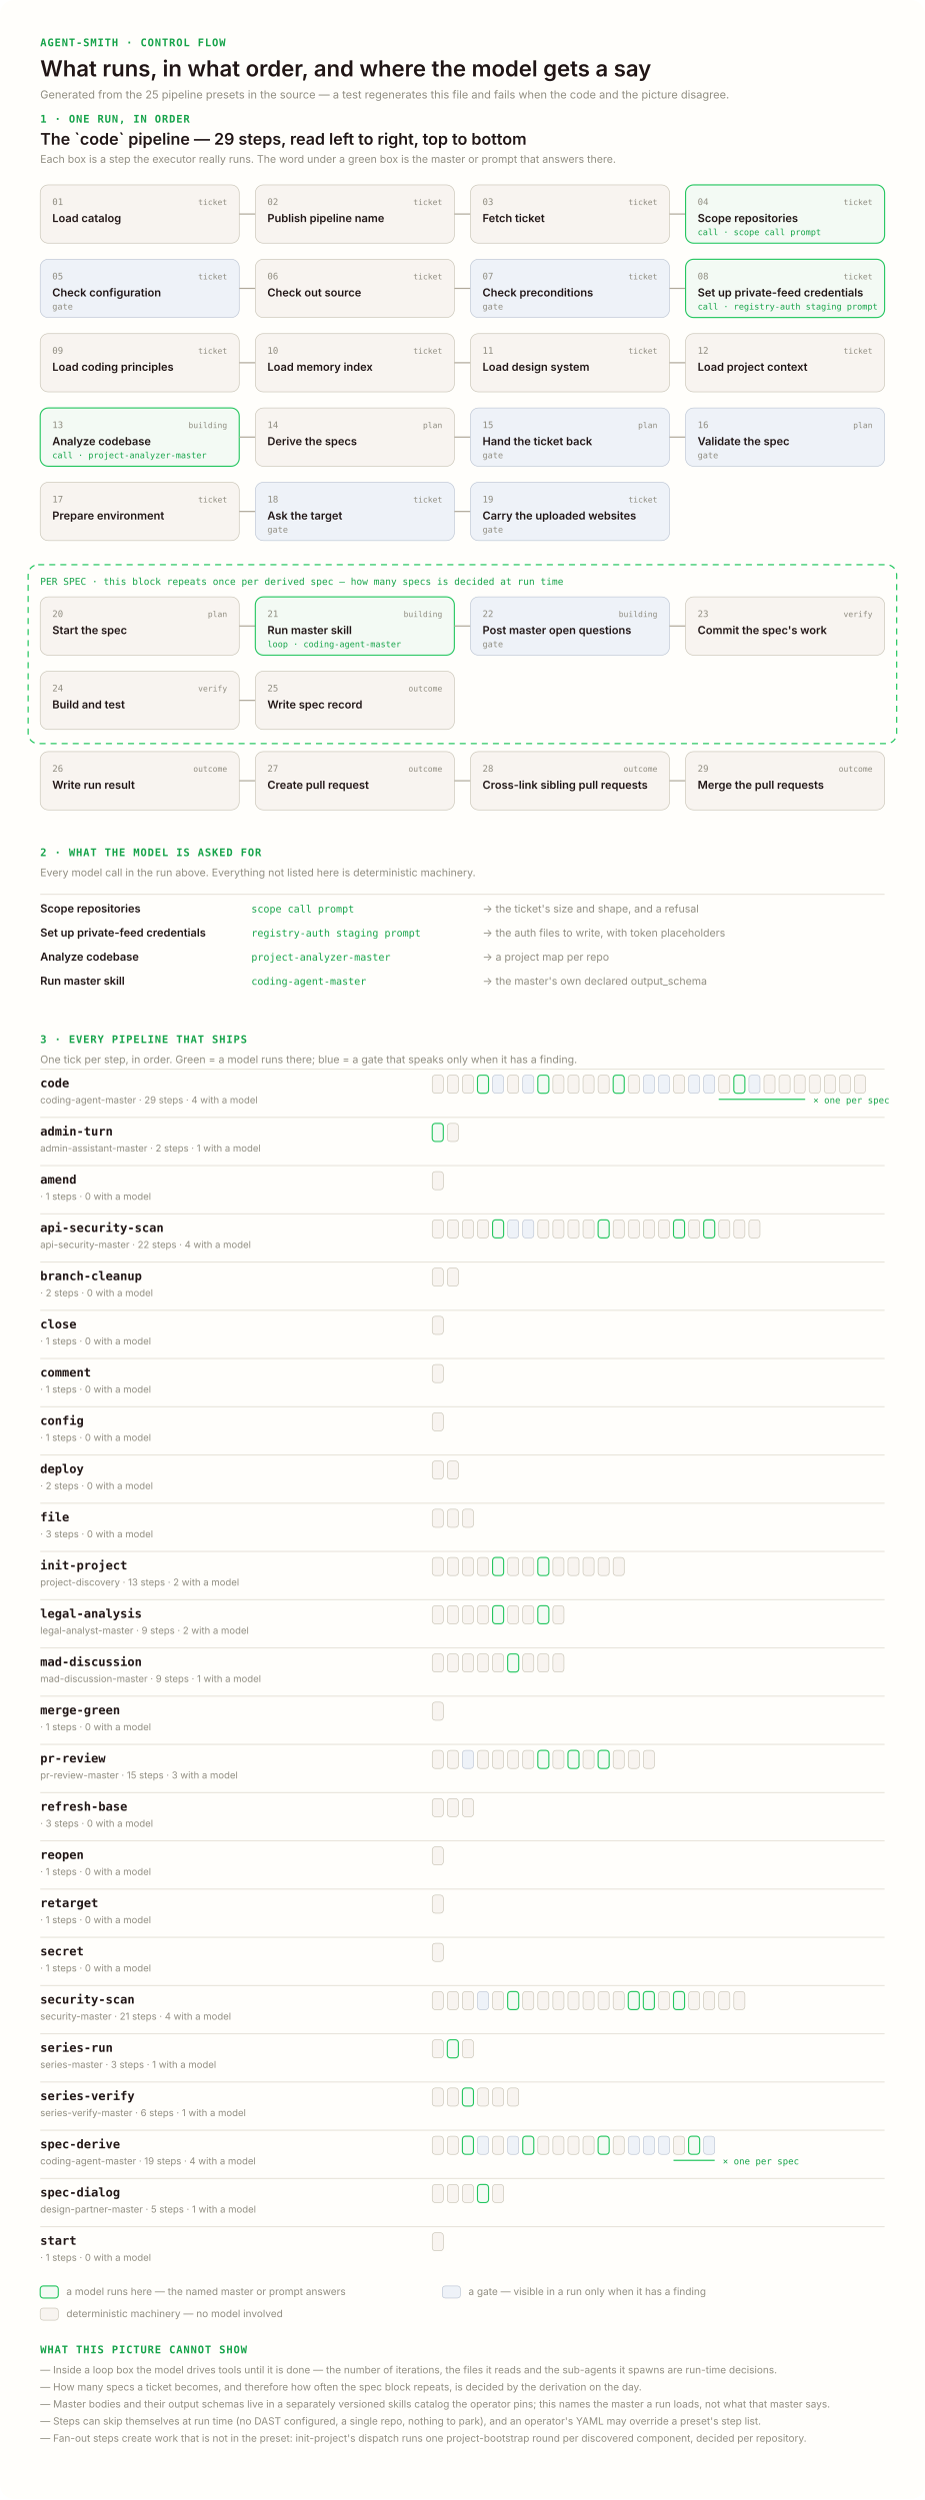
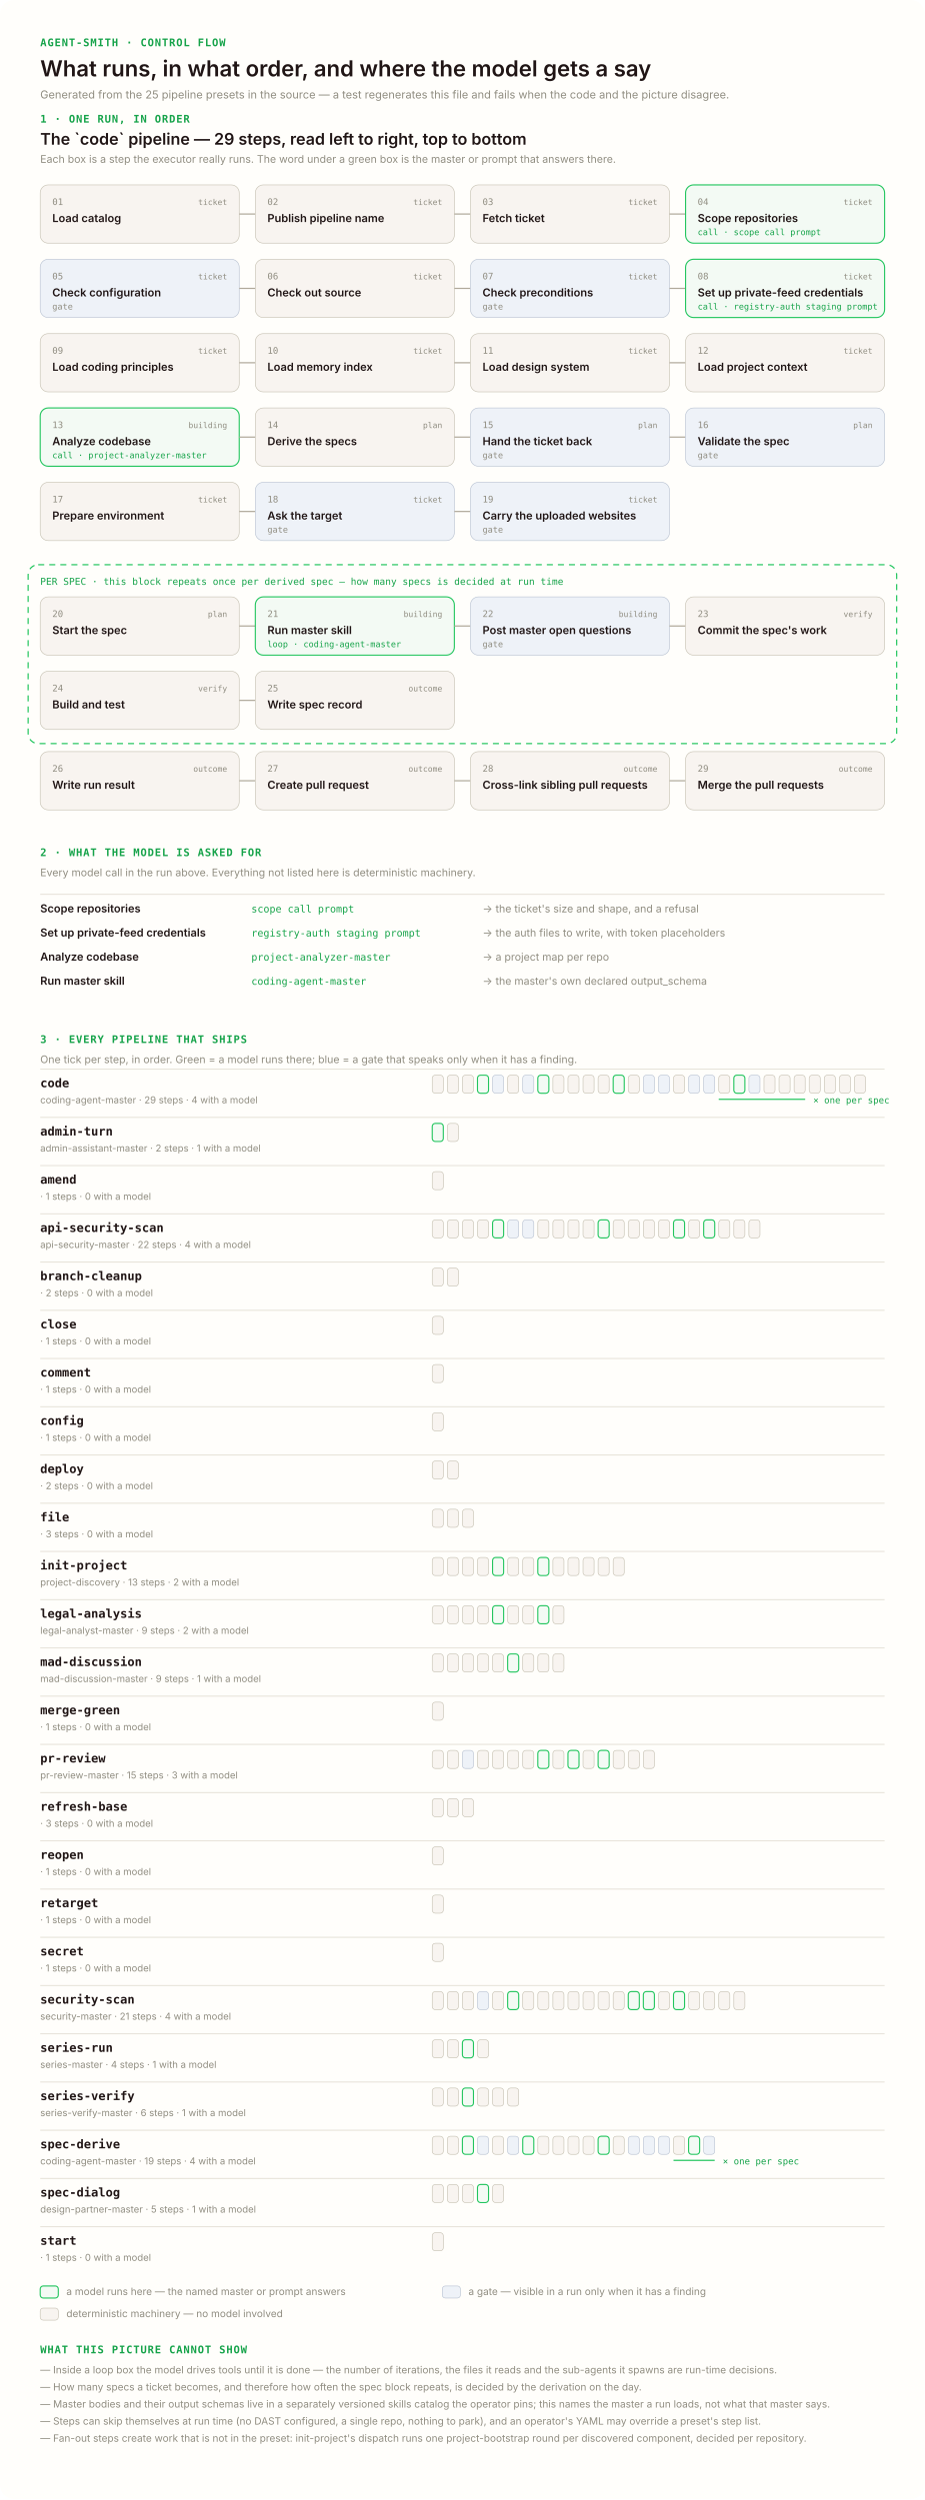
<svg xmlns="http://www.w3.org/2000/svg" viewBox="0 0 920 2487" role="img" aria-labelledby="cf-title cf-desc">
  <style>
    .cf-bg        { fill: #fffefb; }
    .cf-surface   { fill: #f8f4f0; stroke: #c5c0b1; stroke-width: 0.6; }
    .cf-gate      { fill: #eef2f8; stroke: #b7c1d1; stroke-width: 0.6; }
    .cf-model     { fill: #f3faf4; stroke: #22c55e; stroke-width: 1.1; }
    .cf-block     { fill: none;    stroke: #22c55e; stroke-width: 1.2; stroke-dasharray: 6 5; }
    .cf-blockline { stroke: #22c55e; stroke-width: 1.2; }
    .cf-flow      { stroke: #b0a99a; stroke-width: 1.2; }
    .cf-rule      { stroke: #e6e2d8; stroke-width: 1; }
    .cf-text      { fill: #201515; font-family: 'Inter', system-ui, sans-serif; }
    .cf-mute      { fill: #8f8c80; font-family: 'Inter', system-ui, sans-serif; }
    .cf-mono      { fill: #201515; font-family: 'IBM Plex Mono', ui-monospace, monospace; }
    .cf-mono-mute { fill: #8f8c80; font-family: 'IBM Plex Mono', ui-monospace, monospace; }
    .cf-accent    { fill: #16a34a; font-family: 'IBM Plex Mono', ui-monospace, monospace; }
    .cf-tag       { fill: #16a34a; font-family: 'IBM Plex Mono', ui-monospace, monospace; letter-spacing: 0.8px; }
  </style>
  <rect width="920" height="2487" rx="14" class="cf-bg" />
  <text x="40" y="46" class="cf-tag" font-size="10.5" font-weight="600" text-anchor="start">AGENT-SMITH · CONTROL FLOW</text>
  <text x="40" y="76" class="cf-text" font-size="22" font-weight="600" text-anchor="start">What runs, in what order, and where the model gets a say</text>
  <text x="40" y="98" class="cf-mute" font-size="11" font-weight="400" text-anchor="start">Generated from the 25 pipeline presets in the source — a test regenerates this file and fails when the code and the picture disagree.</text>
  <text x="40" y="122" class="cf-tag" font-size="10.5" font-weight="600" text-anchor="start">1 · ONE RUN, IN ORDER</text>
  <text x="40" y="144" class="cf-text" font-size="16" font-weight="600" text-anchor="start">The `code` pipeline — 29 steps, read left to right, top to bottom</text>
  <text x="40" y="162" class="cf-mute" font-size="10.5" font-weight="400" text-anchor="start">Each box is a step the executor really runs. The word under a green box is the master or prompt that answers there.</text>
  <rect x="40" y="184" width="198" height="58" rx="8" class="cf-surface" />
  <text x="52" y="204" class="cf-mono-mute" font-size="9" font-weight="400" text-anchor="start">01</text>
  <text x="226" y="204" class="cf-mono-mute" font-size="8" font-weight="400" text-anchor="end">ticket</text>
  <text x="52" y="221" class="cf-text" font-size="11" font-weight="600" text-anchor="start">Load catalog</text>
  <line x1="238" y1="213" x2="254" y2="213" class="cf-flow" />
  <rect x="254" y="184" width="198" height="58" rx="8" class="cf-surface" />
  <text x="266" y="204" class="cf-mono-mute" font-size="9" font-weight="400" text-anchor="start">02</text>
  <text x="440" y="204" class="cf-mono-mute" font-size="8" font-weight="400" text-anchor="end">ticket</text>
  <text x="266" y="221" class="cf-text" font-size="11" font-weight="600" text-anchor="start">Publish pipeline name</text>
  <line x1="452" y1="213" x2="468" y2="213" class="cf-flow" />
  <rect x="468" y="184" width="198" height="58" rx="8" class="cf-surface" />
  <text x="480" y="204" class="cf-mono-mute" font-size="9" font-weight="400" text-anchor="start">03</text>
  <text x="654" y="204" class="cf-mono-mute" font-size="8" font-weight="400" text-anchor="end">ticket</text>
  <text x="480" y="221" class="cf-text" font-size="11" font-weight="600" text-anchor="start">Fetch ticket</text>
  <line x1="666" y1="213" x2="682" y2="213" class="cf-flow" />
  <rect x="682" y="184" width="198" height="58" rx="8" class="cf-model" />
  <text x="694" y="204" class="cf-mono-mute" font-size="9" font-weight="400" text-anchor="start">04</text>
  <text x="868" y="204" class="cf-mono-mute" font-size="8" font-weight="400" text-anchor="end">ticket</text>
  <text x="694" y="221" class="cf-text" font-size="11" font-weight="600" text-anchor="start">Scope repositories</text>
  <text x="694" y="234" class="cf-accent" font-size="8.5" font-weight="400" text-anchor="start">call · scope call prompt</text>
  <rect x="40" y="258" width="198" height="58" rx="8" class="cf-gate" />
  <text x="52" y="278" class="cf-mono-mute" font-size="9" font-weight="400" text-anchor="start">05</text>
  <text x="226" y="278" class="cf-mono-mute" font-size="8" font-weight="400" text-anchor="end">ticket</text>
  <text x="52" y="295" class="cf-text" font-size="11" font-weight="600" text-anchor="start">Check configuration</text>
  <text x="52" y="308" class="cf-mono-mute" font-size="8.5" font-weight="400" text-anchor="start">gate</text>
  <line x1="238" y1="287" x2="254" y2="287" class="cf-flow" />
  <rect x="254" y="258" width="198" height="58" rx="8" class="cf-surface" />
  <text x="266" y="278" class="cf-mono-mute" font-size="9" font-weight="400" text-anchor="start">06</text>
  <text x="440" y="278" class="cf-mono-mute" font-size="8" font-weight="400" text-anchor="end">ticket</text>
  <text x="266" y="295" class="cf-text" font-size="11" font-weight="600" text-anchor="start">Check out source</text>
  <line x1="452" y1="287" x2="468" y2="287" class="cf-flow" />
  <rect x="468" y="258" width="198" height="58" rx="8" class="cf-gate" />
  <text x="480" y="278" class="cf-mono-mute" font-size="9" font-weight="400" text-anchor="start">07</text>
  <text x="654" y="278" class="cf-mono-mute" font-size="8" font-weight="400" text-anchor="end">ticket</text>
  <text x="480" y="295" class="cf-text" font-size="11" font-weight="600" text-anchor="start">Check preconditions</text>
  <text x="480" y="308" class="cf-mono-mute" font-size="8.5" font-weight="400" text-anchor="start">gate</text>
  <line x1="666" y1="287" x2="682" y2="287" class="cf-flow" />
  <rect x="682" y="258" width="198" height="58" rx="8" class="cf-model" />
  <text x="694" y="278" class="cf-mono-mute" font-size="9" font-weight="400" text-anchor="start">08</text>
  <text x="868" y="278" class="cf-mono-mute" font-size="8" font-weight="400" text-anchor="end">ticket</text>
  <text x="694" y="295" class="cf-text" font-size="11" font-weight="600" text-anchor="start">Set up private-feed credentials</text>
  <text x="694" y="308" class="cf-accent" font-size="8.5" font-weight="400" text-anchor="start">call · registry-auth staging prompt</text>
  <rect x="40" y="332" width="198" height="58" rx="8" class="cf-surface" />
  <text x="52" y="352" class="cf-mono-mute" font-size="9" font-weight="400" text-anchor="start">09</text>
  <text x="226" y="352" class="cf-mono-mute" font-size="8" font-weight="400" text-anchor="end">ticket</text>
  <text x="52" y="369" class="cf-text" font-size="11" font-weight="600" text-anchor="start">Load coding principles</text>
  <line x1="238" y1="361" x2="254" y2="361" class="cf-flow" />
  <rect x="254" y="332" width="198" height="58" rx="8" class="cf-surface" />
  <text x="266" y="352" class="cf-mono-mute" font-size="9" font-weight="400" text-anchor="start">10</text>
  <text x="440" y="352" class="cf-mono-mute" font-size="8" font-weight="400" text-anchor="end">ticket</text>
  <text x="266" y="369" class="cf-text" font-size="11" font-weight="600" text-anchor="start">Load memory index</text>
  <line x1="452" y1="361" x2="468" y2="361" class="cf-flow" />
  <rect x="468" y="332" width="198" height="58" rx="8" class="cf-surface" />
  <text x="480" y="352" class="cf-mono-mute" font-size="9" font-weight="400" text-anchor="start">11</text>
  <text x="654" y="352" class="cf-mono-mute" font-size="8" font-weight="400" text-anchor="end">ticket</text>
  <text x="480" y="369" class="cf-text" font-size="11" font-weight="600" text-anchor="start">Load design system</text>
  <line x1="666" y1="361" x2="682" y2="361" class="cf-flow" />
  <rect x="682" y="332" width="198" height="58" rx="8" class="cf-surface" />
  <text x="694" y="352" class="cf-mono-mute" font-size="9" font-weight="400" text-anchor="start">12</text>
  <text x="868" y="352" class="cf-mono-mute" font-size="8" font-weight="400" text-anchor="end">ticket</text>
  <text x="694" y="369" class="cf-text" font-size="11" font-weight="600" text-anchor="start">Load project context</text>
  <rect x="40" y="406" width="198" height="58" rx="8" class="cf-model" />
  <text x="52" y="426" class="cf-mono-mute" font-size="9" font-weight="400" text-anchor="start">13</text>
  <text x="226" y="426" class="cf-mono-mute" font-size="8" font-weight="400" text-anchor="end">building</text>
  <text x="52" y="443" class="cf-text" font-size="11" font-weight="600" text-anchor="start">Analyze codebase</text>
  <text x="52" y="456" class="cf-accent" font-size="8.5" font-weight="400" text-anchor="start">call · project-analyzer-master</text>
  <line x1="238" y1="435" x2="254" y2="435" class="cf-flow" />
  <rect x="254" y="406" width="198" height="58" rx="8" class="cf-surface" />
  <text x="266" y="426" class="cf-mono-mute" font-size="9" font-weight="400" text-anchor="start">14</text>
  <text x="440" y="426" class="cf-mono-mute" font-size="8" font-weight="400" text-anchor="end">plan</text>
  <text x="266" y="443" class="cf-text" font-size="11" font-weight="600" text-anchor="start">Derive the specs</text>
  <line x1="452" y1="435" x2="468" y2="435" class="cf-flow" />
  <rect x="468" y="406" width="198" height="58" rx="8" class="cf-gate" />
  <text x="480" y="426" class="cf-mono-mute" font-size="9" font-weight="400" text-anchor="start">15</text>
  <text x="654" y="426" class="cf-mono-mute" font-size="8" font-weight="400" text-anchor="end">plan</text>
  <text x="480" y="443" class="cf-text" font-size="11" font-weight="600" text-anchor="start">Hand the ticket back</text>
  <text x="480" y="456" class="cf-mono-mute" font-size="8.5" font-weight="400" text-anchor="start">gate</text>
  <line x1="666" y1="435" x2="682" y2="435" class="cf-flow" />
  <rect x="682" y="406" width="198" height="58" rx="8" class="cf-gate" />
  <text x="694" y="426" class="cf-mono-mute" font-size="9" font-weight="400" text-anchor="start">16</text>
  <text x="868" y="426" class="cf-mono-mute" font-size="8" font-weight="400" text-anchor="end">plan</text>
  <text x="694" y="443" class="cf-text" font-size="11" font-weight="600" text-anchor="start">Validate the spec</text>
  <text x="694" y="456" class="cf-mono-mute" font-size="8.5" font-weight="400" text-anchor="start">gate</text>
  <rect x="40" y="480" width="198" height="58" rx="8" class="cf-surface" />
  <text x="52" y="500" class="cf-mono-mute" font-size="9" font-weight="400" text-anchor="start">17</text>
  <text x="226" y="500" class="cf-mono-mute" font-size="8" font-weight="400" text-anchor="end">ticket</text>
  <text x="52" y="517" class="cf-text" font-size="11" font-weight="600" text-anchor="start">Prepare environment</text>
  <line x1="238" y1="509" x2="254" y2="509" class="cf-flow" />
  <rect x="254" y="480" width="198" height="58" rx="8" class="cf-gate" />
  <text x="266" y="500" class="cf-mono-mute" font-size="9" font-weight="400" text-anchor="start">18</text>
  <text x="440" y="500" class="cf-mono-mute" font-size="8" font-weight="400" text-anchor="end">ticket</text>
  <text x="266" y="517" class="cf-text" font-size="11" font-weight="600" text-anchor="start">Ask the target</text>
  <text x="266" y="530" class="cf-mono-mute" font-size="8.5" font-weight="400" text-anchor="start">gate</text>
  <line x1="452" y1="509" x2="468" y2="509" class="cf-flow" />
  <rect x="468" y="480" width="198" height="58" rx="8" class="cf-gate" />
  <text x="480" y="500" class="cf-mono-mute" font-size="9" font-weight="400" text-anchor="start">19</text>
  <text x="654" y="500" class="cf-mono-mute" font-size="8" font-weight="400" text-anchor="end">ticket</text>
  <text x="480" y="517" class="cf-text" font-size="11" font-weight="600" text-anchor="start">Carry the uploaded websites</text>
  <text x="480" y="530" class="cf-mono-mute" font-size="8.5" font-weight="400" text-anchor="start">gate</text>
  <rect x="28" y="562" width="864" height="178" rx="10" class="cf-block" />
  <text x="40" y="582" class="cf-accent" font-size="9.5" font-weight="400" text-anchor="start">PER SPEC · this block repeats once per derived spec — how many specs is decided at run time</text>
  <rect x="40" y="594" width="198" height="58" rx="8" class="cf-surface" />
  <text x="52" y="614" class="cf-mono-mute" font-size="9" font-weight="400" text-anchor="start">20</text>
  <text x="226" y="614" class="cf-mono-mute" font-size="8" font-weight="400" text-anchor="end">plan</text>
  <text x="52" y="631" class="cf-text" font-size="11" font-weight="600" text-anchor="start">Start the spec</text>
  <line x1="238" y1="623" x2="254" y2="623" class="cf-flow" />
  <rect x="254" y="594" width="198" height="58" rx="8" class="cf-model" />
  <text x="266" y="614" class="cf-mono-mute" font-size="9" font-weight="400" text-anchor="start">21</text>
  <text x="440" y="614" class="cf-mono-mute" font-size="8" font-weight="400" text-anchor="end">building</text>
  <text x="266" y="631" class="cf-text" font-size="11" font-weight="600" text-anchor="start">Run master skill</text>
  <text x="266" y="644" class="cf-accent" font-size="8.5" font-weight="400" text-anchor="start">loop · coding-agent-master</text>
  <line x1="452" y1="623" x2="468" y2="623" class="cf-flow" />
  <rect x="468" y="594" width="198" height="58" rx="8" class="cf-gate" />
  <text x="480" y="614" class="cf-mono-mute" font-size="9" font-weight="400" text-anchor="start">22</text>
  <text x="654" y="614" class="cf-mono-mute" font-size="8" font-weight="400" text-anchor="end">building</text>
  <text x="480" y="631" class="cf-text" font-size="11" font-weight="600" text-anchor="start">Post master open questions</text>
  <text x="480" y="644" class="cf-mono-mute" font-size="8.5" font-weight="400" text-anchor="start">gate</text>
  <line x1="666" y1="623" x2="682" y2="623" class="cf-flow" />
  <rect x="682" y="594" width="198" height="58" rx="8" class="cf-surface" />
  <text x="694" y="614" class="cf-mono-mute" font-size="9" font-weight="400" text-anchor="start">23</text>
  <text x="868" y="614" class="cf-mono-mute" font-size="8" font-weight="400" text-anchor="end">verify</text>
  <text x="694" y="631" class="cf-text" font-size="11" font-weight="600" text-anchor="start">Commit the spec's work</text>
  <rect x="40" y="668" width="198" height="58" rx="8" class="cf-surface" />
  <text x="52" y="688" class="cf-mono-mute" font-size="9" font-weight="400" text-anchor="start">24</text>
  <text x="226" y="688" class="cf-mono-mute" font-size="8" font-weight="400" text-anchor="end">verify</text>
  <text x="52" y="705" class="cf-text" font-size="11" font-weight="600" text-anchor="start">Build and test</text>
  <line x1="238" y1="697" x2="254" y2="697" class="cf-flow" />
  <rect x="254" y="668" width="198" height="58" rx="8" class="cf-surface" />
  <text x="266" y="688" class="cf-mono-mute" font-size="9" font-weight="400" text-anchor="start">25</text>
  <text x="440" y="688" class="cf-mono-mute" font-size="8" font-weight="400" text-anchor="end">outcome</text>
  <text x="266" y="705" class="cf-text" font-size="11" font-weight="600" text-anchor="start">Write spec record</text>
  <rect x="40" y="748" width="198" height="58" rx="8" class="cf-surface" />
  <text x="52" y="768" class="cf-mono-mute" font-size="9" font-weight="400" text-anchor="start">26</text>
  <text x="226" y="768" class="cf-mono-mute" font-size="8" font-weight="400" text-anchor="end">outcome</text>
  <text x="52" y="785" class="cf-text" font-size="11" font-weight="600" text-anchor="start">Write run result</text>
  <line x1="238" y1="777" x2="254" y2="777" class="cf-flow" />
  <rect x="254" y="748" width="198" height="58" rx="8" class="cf-surface" />
  <text x="266" y="768" class="cf-mono-mute" font-size="9" font-weight="400" text-anchor="start">27</text>
  <text x="440" y="768" class="cf-mono-mute" font-size="8" font-weight="400" text-anchor="end">outcome</text>
  <text x="266" y="785" class="cf-text" font-size="11" font-weight="600" text-anchor="start">Create pull request</text>
  <line x1="452" y1="777" x2="468" y2="777" class="cf-flow" />
  <rect x="468" y="748" width="198" height="58" rx="8" class="cf-surface" />
  <text x="480" y="768" class="cf-mono-mute" font-size="9" font-weight="400" text-anchor="start">28</text>
  <text x="654" y="768" class="cf-mono-mute" font-size="8" font-weight="400" text-anchor="end">outcome</text>
  <text x="480" y="785" class="cf-text" font-size="11" font-weight="600" text-anchor="start">Cross-link sibling pull requests</text>
  <line x1="666" y1="777" x2="682" y2="777" class="cf-flow" />
  <rect x="682" y="748" width="198" height="58" rx="8" class="cf-surface" />
  <text x="694" y="768" class="cf-mono-mute" font-size="9" font-weight="400" text-anchor="start">29</text>
  <text x="868" y="768" class="cf-mono-mute" font-size="8" font-weight="400" text-anchor="end">outcome</text>
  <text x="694" y="785" class="cf-text" font-size="11" font-weight="600" text-anchor="start">Merge the pull requests</text>
  <text x="40" y="852" class="cf-tag" font-size="10.5" font-weight="600" text-anchor="start">2 · WHAT THE MODEL IS ASKED FOR</text>
  <text x="40" y="872" class="cf-mute" font-size="10.5" font-weight="400" text-anchor="start">Every model call in the run above. Everything not listed here is deterministic machinery.</text>
  <line x1="40" y1="890" x2="880" y2="890" class="cf-rule" />
  <text x="40" y="908" class="cf-text" font-size="11" font-weight="600" text-anchor="start">Scope repositories</text>
  <text x="250" y="908" class="cf-accent" font-size="10" font-weight="400" text-anchor="start">scope call prompt</text>
  <text x="480" y="908" class="cf-mute" font-size="10.5" font-weight="400" text-anchor="start">→ the ticket's size and shape, and a refusal</text>
  <text x="40" y="932" class="cf-text" font-size="11" font-weight="600" text-anchor="start">Set up private-feed credentials</text>
  <text x="250" y="932" class="cf-accent" font-size="10" font-weight="400" text-anchor="start">registry-auth staging prompt</text>
  <text x="480" y="932" class="cf-mute" font-size="10.5" font-weight="400" text-anchor="start">→ the auth files to write, with token placeholders</text>
  <text x="40" y="956" class="cf-text" font-size="11" font-weight="600" text-anchor="start">Analyze codebase</text>
  <text x="250" y="956" class="cf-accent" font-size="10" font-weight="400" text-anchor="start">project-analyzer-master</text>
  <text x="480" y="956" class="cf-mute" font-size="10.5" font-weight="400" text-anchor="start">→ a project map per repo</text>
  <text x="40" y="980" class="cf-text" font-size="11" font-weight="600" text-anchor="start">Run master skill</text>
  <text x="250" y="980" class="cf-accent" font-size="10" font-weight="400" text-anchor="start">coding-agent-master</text>
  <text x="480" y="980" class="cf-mute" font-size="10.5" font-weight="400" text-anchor="start">→ the master's own declared output_schema</text>
  <text x="40" y="1038" class="cf-tag" font-size="10.5" font-weight="600" text-anchor="start">3 · EVERY PIPELINE THAT SHIPS</text>
  <text x="40" y="1058" class="cf-mute" font-size="10.5" font-weight="400" text-anchor="start">One tick per step, in order. Green = a model runs there; blue = a gate that speaks only when it has a finding.</text>
  <line x1="40" y1="1064" x2="880" y2="1064" class="cf-rule" />
  <text x="40" y="1082" class="cf-mono" font-size="12" font-weight="600" text-anchor="start">code</text>
  <text x="40" y="1098" class="cf-mute" font-size="9.5" font-weight="400" text-anchor="start">coding-agent-master · 29 steps · 4 with a model</text>
  <rect x="430" y="1070" width="11" height="18" rx="3" class="cf-surface" />
  <rect x="445" y="1070" width="11" height="18" rx="3" class="cf-surface" />
  <rect x="460" y="1070" width="11" height="18" rx="3" class="cf-surface" />
  <rect x="475" y="1070" width="11" height="18" rx="3" class="cf-model" />
  <rect x="490" y="1070" width="11" height="18" rx="3" class="cf-gate" />
  <rect x="505" y="1070" width="11" height="18" rx="3" class="cf-surface" />
  <rect x="520" y="1070" width="11" height="18" rx="3" class="cf-gate" />
  <rect x="535" y="1070" width="11" height="18" rx="3" class="cf-model" />
  <rect x="550" y="1070" width="11" height="18" rx="3" class="cf-surface" />
  <rect x="565" y="1070" width="11" height="18" rx="3" class="cf-surface" />
  <rect x="580" y="1070" width="11" height="18" rx="3" class="cf-surface" />
  <rect x="595" y="1070" width="11" height="18" rx="3" class="cf-surface" />
  <rect x="610" y="1070" width="11" height="18" rx="3" class="cf-model" />
  <rect x="625" y="1070" width="11" height="18" rx="3" class="cf-surface" />
  <rect x="640" y="1070" width="11" height="18" rx="3" class="cf-gate" />
  <rect x="655" y="1070" width="11" height="18" rx="3" class="cf-gate" />
  <rect x="670" y="1070" width="11" height="18" rx="3" class="cf-surface" />
  <rect x="685" y="1070" width="11" height="18" rx="3" class="cf-gate" />
  <rect x="700" y="1070" width="11" height="18" rx="3" class="cf-gate" />
  <rect x="715" y="1070" width="11" height="18" rx="3" class="cf-surface" />
  <rect x="730" y="1070" width="11" height="18" rx="3" class="cf-model" />
  <rect x="745" y="1070" width="11" height="18" rx="3" class="cf-gate" />
  <rect x="760" y="1070" width="11" height="18" rx="3" class="cf-surface" />
  <rect x="775" y="1070" width="11" height="18" rx="3" class="cf-surface" />
  <rect x="790" y="1070" width="11" height="18" rx="3" class="cf-surface" />
  <rect x="805" y="1070" width="11" height="18" rx="3" class="cf-surface" />
  <rect x="820" y="1070" width="11" height="18" rx="3" class="cf-surface" />
  <rect x="835" y="1070" width="11" height="18" rx="3" class="cf-surface" />
  <rect x="850" y="1070" width="11" height="18" rx="3" class="cf-surface" />
  <line x1="715" y1="1094" x2="801" y2="1094" class="cf-blockline" />
  <text x="809" y="1098" class="cf-accent" font-size="9" font-weight="400" text-anchor="start">× one per spec</text>
  <line x1="40" y1="1112" x2="880" y2="1112" class="cf-rule" />
  <text x="40" y="1130" class="cf-mono" font-size="12" font-weight="600" text-anchor="start">admin-turn</text>
  <text x="40" y="1146" class="cf-mute" font-size="9.5" font-weight="400" text-anchor="start">admin-assistant-master · 2 steps · 1 with a model</text>
  <rect x="430" y="1118" width="11" height="18" rx="3" class="cf-model" />
  <rect x="445" y="1118" width="11" height="18" rx="3" class="cf-surface" />
  <line x1="40" y1="1160" x2="880" y2="1160" class="cf-rule" />
  <text x="40" y="1178" class="cf-mono" font-size="12" font-weight="600" text-anchor="start">amend</text>
  <text x="40" y="1194" class="cf-mute" font-size="9.5" font-weight="400" text-anchor="start"> · 1 steps · 0 with a model</text>
  <rect x="430" y="1166" width="11" height="18" rx="3" class="cf-surface" />
  <line x1="40" y1="1208" x2="880" y2="1208" class="cf-rule" />
  <text x="40" y="1226" class="cf-mono" font-size="12" font-weight="600" text-anchor="start">api-security-scan</text>
  <text x="40" y="1242" class="cf-mute" font-size="9.5" font-weight="400" text-anchor="start">api-security-master · 22 steps · 4 with a model</text>
  <rect x="430" y="1214" width="11" height="18" rx="3" class="cf-surface" />
  <rect x="445" y="1214" width="11" height="18" rx="3" class="cf-surface" />
  <rect x="460" y="1214" width="11" height="18" rx="3" class="cf-surface" />
  <rect x="475" y="1214" width="11" height="18" rx="3" class="cf-surface" />
  <rect x="490" y="1214" width="11" height="18" rx="3" class="cf-model" />
  <rect x="505" y="1214" width="11" height="18" rx="3" class="cf-gate" />
  <rect x="520" y="1214" width="11" height="18" rx="3" class="cf-gate" />
  <rect x="535" y="1214" width="11" height="18" rx="3" class="cf-surface" />
  <rect x="550" y="1214" width="11" height="18" rx="3" class="cf-surface" />
  <rect x="565" y="1214" width="11" height="18" rx="3" class="cf-surface" />
  <rect x="580" y="1214" width="11" height="18" rx="3" class="cf-surface" />
  <rect x="595" y="1214" width="11" height="18" rx="3" class="cf-model" />
  <rect x="610" y="1214" width="11" height="18" rx="3" class="cf-surface" />
  <rect x="625" y="1214" width="11" height="18" rx="3" class="cf-surface" />
  <rect x="640" y="1214" width="11" height="18" rx="3" class="cf-surface" />
  <rect x="655" y="1214" width="11" height="18" rx="3" class="cf-surface" />
  <rect x="670" y="1214" width="11" height="18" rx="3" class="cf-model" />
  <rect x="685" y="1214" width="11" height="18" rx="3" class="cf-surface" />
  <rect x="700" y="1214" width="11" height="18" rx="3" class="cf-model" />
  <rect x="715" y="1214" width="11" height="18" rx="3" class="cf-surface" />
  <rect x="730" y="1214" width="11" height="18" rx="3" class="cf-surface" />
  <rect x="745" y="1214" width="11" height="18" rx="3" class="cf-surface" />
  <line x1="40" y1="1256" x2="880" y2="1256" class="cf-rule" />
  <text x="40" y="1274" class="cf-mono" font-size="12" font-weight="600" text-anchor="start">branch-cleanup</text>
  <text x="40" y="1290" class="cf-mute" font-size="9.5" font-weight="400" text-anchor="start"> · 2 steps · 0 with a model</text>
  <rect x="430" y="1262" width="11" height="18" rx="3" class="cf-surface" />
  <rect x="445" y="1262" width="11" height="18" rx="3" class="cf-surface" />
  <line x1="40" y1="1304" x2="880" y2="1304" class="cf-rule" />
  <text x="40" y="1322" class="cf-mono" font-size="12" font-weight="600" text-anchor="start">close</text>
  <text x="40" y="1338" class="cf-mute" font-size="9.5" font-weight="400" text-anchor="start"> · 1 steps · 0 with a model</text>
  <rect x="430" y="1310" width="11" height="18" rx="3" class="cf-surface" />
  <line x1="40" y1="1352" x2="880" y2="1352" class="cf-rule" />
  <text x="40" y="1370" class="cf-mono" font-size="12" font-weight="600" text-anchor="start">comment</text>
  <text x="40" y="1386" class="cf-mute" font-size="9.5" font-weight="400" text-anchor="start"> · 1 steps · 0 with a model</text>
  <rect x="430" y="1358" width="11" height="18" rx="3" class="cf-surface" />
  <line x1="40" y1="1400" x2="880" y2="1400" class="cf-rule" />
  <text x="40" y="1418" class="cf-mono" font-size="12" font-weight="600" text-anchor="start">config</text>
  <text x="40" y="1434" class="cf-mute" font-size="9.5" font-weight="400" text-anchor="start"> · 1 steps · 0 with a model</text>
  <rect x="430" y="1406" width="11" height="18" rx="3" class="cf-surface" />
  <line x1="40" y1="1448" x2="880" y2="1448" class="cf-rule" />
  <text x="40" y="1466" class="cf-mono" font-size="12" font-weight="600" text-anchor="start">deploy</text>
  <text x="40" y="1482" class="cf-mute" font-size="9.5" font-weight="400" text-anchor="start"> · 2 steps · 0 with a model</text>
  <rect x="430" y="1454" width="11" height="18" rx="3" class="cf-surface" />
  <rect x="445" y="1454" width="11" height="18" rx="3" class="cf-surface" />
  <line x1="40" y1="1496" x2="880" y2="1496" class="cf-rule" />
  <text x="40" y="1514" class="cf-mono" font-size="12" font-weight="600" text-anchor="start">file</text>
  <text x="40" y="1530" class="cf-mute" font-size="9.5" font-weight="400" text-anchor="start"> · 3 steps · 0 with a model</text>
  <rect x="430" y="1502" width="11" height="18" rx="3" class="cf-surface" />
  <rect x="445" y="1502" width="11" height="18" rx="3" class="cf-surface" />
  <rect x="460" y="1502" width="11" height="18" rx="3" class="cf-surface" />
  <line x1="40" y1="1544" x2="880" y2="1544" class="cf-rule" />
  <text x="40" y="1562" class="cf-mono" font-size="12" font-weight="600" text-anchor="start">init-project</text>
  <text x="40" y="1578" class="cf-mute" font-size="9.5" font-weight="400" text-anchor="start">project-discovery · 13 steps · 2 with a model</text>
  <rect x="430" y="1550" width="11" height="18" rx="3" class="cf-surface" />
  <rect x="445" y="1550" width="11" height="18" rx="3" class="cf-surface" />
  <rect x="460" y="1550" width="11" height="18" rx="3" class="cf-surface" />
  <rect x="475" y="1550" width="11" height="18" rx="3" class="cf-surface" />
  <rect x="490" y="1550" width="11" height="18" rx="3" class="cf-model" />
  <rect x="505" y="1550" width="11" height="18" rx="3" class="cf-surface" />
  <rect x="520" y="1550" width="11" height="18" rx="3" class="cf-surface" />
  <rect x="535" y="1550" width="11" height="18" rx="3" class="cf-model" />
  <rect x="550" y="1550" width="11" height="18" rx="3" class="cf-surface" />
  <rect x="565" y="1550" width="11" height="18" rx="3" class="cf-surface" />
  <rect x="580" y="1550" width="11" height="18" rx="3" class="cf-surface" />
  <rect x="595" y="1550" width="11" height="18" rx="3" class="cf-surface" />
  <rect x="610" y="1550" width="11" height="18" rx="3" class="cf-surface" />
  <line x1="40" y1="1592" x2="880" y2="1592" class="cf-rule" />
  <text x="40" y="1610" class="cf-mono" font-size="12" font-weight="600" text-anchor="start">legal-analysis</text>
  <text x="40" y="1626" class="cf-mute" font-size="9.5" font-weight="400" text-anchor="start">legal-analyst-master · 9 steps · 2 with a model</text>
  <rect x="430" y="1598" width="11" height="18" rx="3" class="cf-surface" />
  <rect x="445" y="1598" width="11" height="18" rx="3" class="cf-surface" />
  <rect x="460" y="1598" width="11" height="18" rx="3" class="cf-surface" />
  <rect x="475" y="1598" width="11" height="18" rx="3" class="cf-surface" />
  <rect x="490" y="1598" width="11" height="18" rx="3" class="cf-model" />
  <rect x="505" y="1598" width="11" height="18" rx="3" class="cf-surface" />
  <rect x="520" y="1598" width="11" height="18" rx="3" class="cf-surface" />
  <rect x="535" y="1598" width="11" height="18" rx="3" class="cf-model" />
  <rect x="550" y="1598" width="11" height="18" rx="3" class="cf-surface" />
  <line x1="40" y1="1640" x2="880" y2="1640" class="cf-rule" />
  <text x="40" y="1658" class="cf-mono" font-size="12" font-weight="600" text-anchor="start">mad-discussion</text>
  <text x="40" y="1674" class="cf-mute" font-size="9.5" font-weight="400" text-anchor="start">mad-discussion-master · 9 steps · 1 with a model</text>
  <rect x="430" y="1646" width="11" height="18" rx="3" class="cf-surface" />
  <rect x="445" y="1646" width="11" height="18" rx="3" class="cf-surface" />
  <rect x="460" y="1646" width="11" height="18" rx="3" class="cf-surface" />
  <rect x="475" y="1646" width="11" height="18" rx="3" class="cf-surface" />
  <rect x="490" y="1646" width="11" height="18" rx="3" class="cf-surface" />
  <rect x="505" y="1646" width="11" height="18" rx="3" class="cf-model" />
  <rect x="520" y="1646" width="11" height="18" rx="3" class="cf-surface" />
  <rect x="535" y="1646" width="11" height="18" rx="3" class="cf-surface" />
  <rect x="550" y="1646" width="11" height="18" rx="3" class="cf-surface" />
  <line x1="40" y1="1688" x2="880" y2="1688" class="cf-rule" />
  <text x="40" y="1706" class="cf-mono" font-size="12" font-weight="600" text-anchor="start">merge-green</text>
  <text x="40" y="1722" class="cf-mute" font-size="9.5" font-weight="400" text-anchor="start"> · 1 steps · 0 with a model</text>
  <rect x="430" y="1694" width="11" height="18" rx="3" class="cf-surface" />
  <line x1="40" y1="1736" x2="880" y2="1736" class="cf-rule" />
  <text x="40" y="1754" class="cf-mono" font-size="12" font-weight="600" text-anchor="start">pr-review</text>
  <text x="40" y="1770" class="cf-mute" font-size="9.5" font-weight="400" text-anchor="start">pr-review-master · 15 steps · 3 with a model</text>
  <rect x="430" y="1742" width="11" height="18" rx="3" class="cf-surface" />
  <rect x="445" y="1742" width="11" height="18" rx="3" class="cf-surface" />
  <rect x="460" y="1742" width="11" height="18" rx="3" class="cf-gate" />
  <rect x="475" y="1742" width="11" height="18" rx="3" class="cf-surface" />
  <rect x="490" y="1742" width="11" height="18" rx="3" class="cf-surface" />
  <rect x="505" y="1742" width="11" height="18" rx="3" class="cf-surface" />
  <rect x="520" y="1742" width="11" height="18" rx="3" class="cf-surface" />
  <rect x="535" y="1742" width="11" height="18" rx="3" class="cf-model" />
  <rect x="550" y="1742" width="11" height="18" rx="3" class="cf-surface" />
  <rect x="565" y="1742" width="11" height="18" rx="3" class="cf-model" />
  <rect x="580" y="1742" width="11" height="18" rx="3" class="cf-surface" />
  <rect x="595" y="1742" width="11" height="18" rx="3" class="cf-model" />
  <rect x="610" y="1742" width="11" height="18" rx="3" class="cf-surface" />
  <rect x="625" y="1742" width="11" height="18" rx="3" class="cf-surface" />
  <rect x="640" y="1742" width="11" height="18" rx="3" class="cf-surface" />
  <line x1="40" y1="1784" x2="880" y2="1784" class="cf-rule" />
  <text x="40" y="1802" class="cf-mono" font-size="12" font-weight="600" text-anchor="start">refresh-base</text>
  <text x="40" y="1818" class="cf-mute" font-size="9.5" font-weight="400" text-anchor="start"> · 3 steps · 0 with a model</text>
  <rect x="430" y="1790" width="11" height="18" rx="3" class="cf-surface" />
  <rect x="445" y="1790" width="11" height="18" rx="3" class="cf-surface" />
  <rect x="460" y="1790" width="11" height="18" rx="3" class="cf-surface" />
  <line x1="40" y1="1832" x2="880" y2="1832" class="cf-rule" />
  <text x="40" y="1850" class="cf-mono" font-size="12" font-weight="600" text-anchor="start">reopen</text>
  <text x="40" y="1866" class="cf-mute" font-size="9.5" font-weight="400" text-anchor="start"> · 1 steps · 0 with a model</text>
  <rect x="430" y="1838" width="11" height="18" rx="3" class="cf-surface" />
  <line x1="40" y1="1880" x2="880" y2="1880" class="cf-rule" />
  <text x="40" y="1898" class="cf-mono" font-size="12" font-weight="600" text-anchor="start">retarget</text>
  <text x="40" y="1914" class="cf-mute" font-size="9.5" font-weight="400" text-anchor="start"> · 1 steps · 0 with a model</text>
  <rect x="430" y="1886" width="11" height="18" rx="3" class="cf-surface" />
  <line x1="40" y1="1928" x2="880" y2="1928" class="cf-rule" />
  <text x="40" y="1946" class="cf-mono" font-size="12" font-weight="600" text-anchor="start">secret</text>
  <text x="40" y="1962" class="cf-mute" font-size="9.5" font-weight="400" text-anchor="start"> · 1 steps · 0 with a model</text>
  <rect x="430" y="1934" width="11" height="18" rx="3" class="cf-surface" />
  <line x1="40" y1="1976" x2="880" y2="1976" class="cf-rule" />
  <text x="40" y="1994" class="cf-mono" font-size="12" font-weight="600" text-anchor="start">security-scan</text>
  <text x="40" y="2010" class="cf-mute" font-size="9.5" font-weight="400" text-anchor="start">security-master · 21 steps · 4 with a model</text>
  <rect x="430" y="1982" width="11" height="18" rx="3" class="cf-surface" />
  <rect x="445" y="1982" width="11" height="18" rx="3" class="cf-surface" />
  <rect x="460" y="1982" width="11" height="18" rx="3" class="cf-surface" />
  <rect x="475" y="1982" width="11" height="18" rx="3" class="cf-gate" />
  <rect x="490" y="1982" width="11" height="18" rx="3" class="cf-surface" />
  <rect x="505" y="1982" width="11" height="18" rx="3" class="cf-model" />
  <rect x="520" y="1982" width="11" height="18" rx="3" class="cf-surface" />
  <rect x="535" y="1982" width="11" height="18" rx="3" class="cf-surface" />
  <rect x="550" y="1982" width="11" height="18" rx="3" class="cf-surface" />
  <rect x="565" y="1982" width="11" height="18" rx="3" class="cf-surface" />
  <rect x="580" y="1982" width="11" height="18" rx="3" class="cf-surface" />
  <rect x="595" y="1982" width="11" height="18" rx="3" class="cf-surface" />
  <rect x="610" y="1982" width="11" height="18" rx="3" class="cf-surface" />
  <rect x="625" y="1982" width="11" height="18" rx="3" class="cf-model" />
  <rect x="640" y="1982" width="11" height="18" rx="3" class="cf-model" />
  <rect x="655" y="1982" width="11" height="18" rx="3" class="cf-surface" />
  <rect x="670" y="1982" width="11" height="18" rx="3" class="cf-model" />
  <rect x="685" y="1982" width="11" height="18" rx="3" class="cf-surface" />
  <rect x="700" y="1982" width="11" height="18" rx="3" class="cf-surface" />
  <rect x="715" y="1982" width="11" height="18" rx="3" class="cf-surface" />
  <rect x="730" y="1982" width="11" height="18" rx="3" class="cf-surface" />
  <line x1="40" y1="2024" x2="880" y2="2024" class="cf-rule" />
  <text x="40" y="2042" class="cf-mono" font-size="12" font-weight="600" text-anchor="start">series-run</text>
-   <text x="40" y="2058" class="cf-mute" font-size="9.5" font-weight="400" text-anchor="start">series-master · 3 steps · 1 with a model</text>
+   <text x="40" y="2058" class="cf-mute" font-size="9.5" font-weight="400" text-anchor="start">series-master · 4 steps · 1 with a model</text>
  <rect x="430" y="2030" width="11" height="18" rx="3" class="cf-surface" />
-   <rect x="445" y="2030" width="11" height="18" rx="3" class="cf-model" />
-   <rect x="460" y="2030" width="11" height="18" rx="3" class="cf-surface" />
+   <rect x="445" y="2030" width="11" height="18" rx="3" class="cf-surface" />
+   <rect x="460" y="2030" width="11" height="18" rx="3" class="cf-model" />
+   <rect x="475" y="2030" width="11" height="18" rx="3" class="cf-surface" />
  <line x1="40" y1="2072" x2="880" y2="2072" class="cf-rule" />
  <text x="40" y="2090" class="cf-mono" font-size="12" font-weight="600" text-anchor="start">series-verify</text>
  <text x="40" y="2106" class="cf-mute" font-size="9.5" font-weight="400" text-anchor="start">series-verify-master · 6 steps · 1 with a model</text>
  <rect x="430" y="2078" width="11" height="18" rx="3" class="cf-surface" />
  <rect x="445" y="2078" width="11" height="18" rx="3" class="cf-surface" />
  <rect x="460" y="2078" width="11" height="18" rx="3" class="cf-model" />
  <rect x="475" y="2078" width="11" height="18" rx="3" class="cf-surface" />
  <rect x="490" y="2078" width="11" height="18" rx="3" class="cf-surface" />
  <rect x="505" y="2078" width="11" height="18" rx="3" class="cf-surface" />
  <line x1="40" y1="2120" x2="880" y2="2120" class="cf-rule" />
  <text x="40" y="2138" class="cf-mono" font-size="12" font-weight="600" text-anchor="start">spec-derive</text>
  <text x="40" y="2154" class="cf-mute" font-size="9.5" font-weight="400" text-anchor="start">coding-agent-master · 19 steps · 4 with a model</text>
  <rect x="430" y="2126" width="11" height="18" rx="3" class="cf-surface" />
  <rect x="445" y="2126" width="11" height="18" rx="3" class="cf-surface" />
  <rect x="460" y="2126" width="11" height="18" rx="3" class="cf-model" />
  <rect x="475" y="2126" width="11" height="18" rx="3" class="cf-gate" />
  <rect x="490" y="2126" width="11" height="18" rx="3" class="cf-surface" />
  <rect x="505" y="2126" width="11" height="18" rx="3" class="cf-gate" />
  <rect x="520" y="2126" width="11" height="18" rx="3" class="cf-model" />
  <rect x="535" y="2126" width="11" height="18" rx="3" class="cf-surface" />
  <rect x="550" y="2126" width="11" height="18" rx="3" class="cf-surface" />
  <rect x="565" y="2126" width="11" height="18" rx="3" class="cf-surface" />
  <rect x="580" y="2126" width="11" height="18" rx="3" class="cf-surface" />
  <rect x="595" y="2126" width="11" height="18" rx="3" class="cf-model" />
  <rect x="610" y="2126" width="11" height="18" rx="3" class="cf-surface" />
  <rect x="625" y="2126" width="11" height="18" rx="3" class="cf-gate" />
  <rect x="640" y="2126" width="11" height="18" rx="3" class="cf-gate" />
  <rect x="655" y="2126" width="11" height="18" rx="3" class="cf-gate" />
  <rect x="670" y="2126" width="11" height="18" rx="3" class="cf-surface" />
  <rect x="685" y="2126" width="11" height="18" rx="3" class="cf-model" />
  <rect x="700" y="2126" width="11" height="18" rx="3" class="cf-gate" />
  <line x1="670" y1="2150" x2="711" y2="2150" class="cf-blockline" />
  <text x="719" y="2154" class="cf-accent" font-size="9" font-weight="400" text-anchor="start">× one per spec</text>
  <line x1="40" y1="2168" x2="880" y2="2168" class="cf-rule" />
  <text x="40" y="2186" class="cf-mono" font-size="12" font-weight="600" text-anchor="start">spec-dialog</text>
  <text x="40" y="2202" class="cf-mute" font-size="9.5" font-weight="400" text-anchor="start">design-partner-master · 5 steps · 1 with a model</text>
  <rect x="430" y="2174" width="11" height="18" rx="3" class="cf-surface" />
  <rect x="445" y="2174" width="11" height="18" rx="3" class="cf-surface" />
  <rect x="460" y="2174" width="11" height="18" rx="3" class="cf-surface" />
  <rect x="475" y="2174" width="11" height="18" rx="3" class="cf-model" />
  <rect x="490" y="2174" width="11" height="18" rx="3" class="cf-surface" />
  <line x1="40" y1="2216" x2="880" y2="2216" class="cf-rule" />
  <text x="40" y="2234" class="cf-mono" font-size="12" font-weight="600" text-anchor="start">start</text>
  <text x="40" y="2250" class="cf-mute" font-size="9.5" font-weight="400" text-anchor="start"> · 1 steps · 0 with a model</text>
  <rect x="430" y="2222" width="11" height="18" rx="3" class="cf-surface" />
  <rect x="40" y="2275" width="18" height="12" rx="3" class="cf-model" />
  <text x="66" y="2284" class="cf-mute" font-size="10" font-weight="400" text-anchor="start">a model runs here — the named master or prompt answers</text>
  <rect x="440" y="2275" width="18" height="12" rx="3" class="cf-gate" />
  <text x="466" y="2284" class="cf-mute" font-size="10" font-weight="400" text-anchor="start">a gate — visible in a run only when it has a finding</text>
  <rect x="40" y="2297" width="18" height="12" rx="3" class="cf-surface" />
  <text x="66" y="2306" class="cf-mute" font-size="10" font-weight="400" text-anchor="start">deterministic machinery — no model involved</text>
  <text x="40" y="2342" class="cf-tag" font-size="10.5" font-weight="600" text-anchor="start">WHAT THIS PICTURE CANNOT SHOW</text>
  <text x="40" y="2362" class="cf-mute" font-size="10" font-weight="400" text-anchor="start">— Inside a loop box the model drives tools until it is done — the number of iterations, the files it reads and the sub-agents it spawns are run-time decisions.</text>
  <text x="40" y="2379" class="cf-mute" font-size="10" font-weight="400" text-anchor="start">— How many specs a ticket becomes, and therefore how often the spec block repeats, is decided by the derivation on the day.</text>
  <text x="40" y="2396" class="cf-mute" font-size="10" font-weight="400" text-anchor="start">— Master bodies and their output schemas live in a separately versioned skills catalog the operator pins; this names the master a run loads, not what that master says.</text>
  <text x="40" y="2413" class="cf-mute" font-size="10" font-weight="400" text-anchor="start">— Steps can skip themselves at run time (no DAST configured, a single repo, nothing to park), and an operator's YAML may override a preset's step list.</text>
  <text x="40" y="2430" class="cf-mute" font-size="10" font-weight="400" text-anchor="start">— Fan-out steps create work that is not in the preset: init-project's dispatch runs one project-bootstrap round per discovered component, decided per repository.</text>
</svg>
